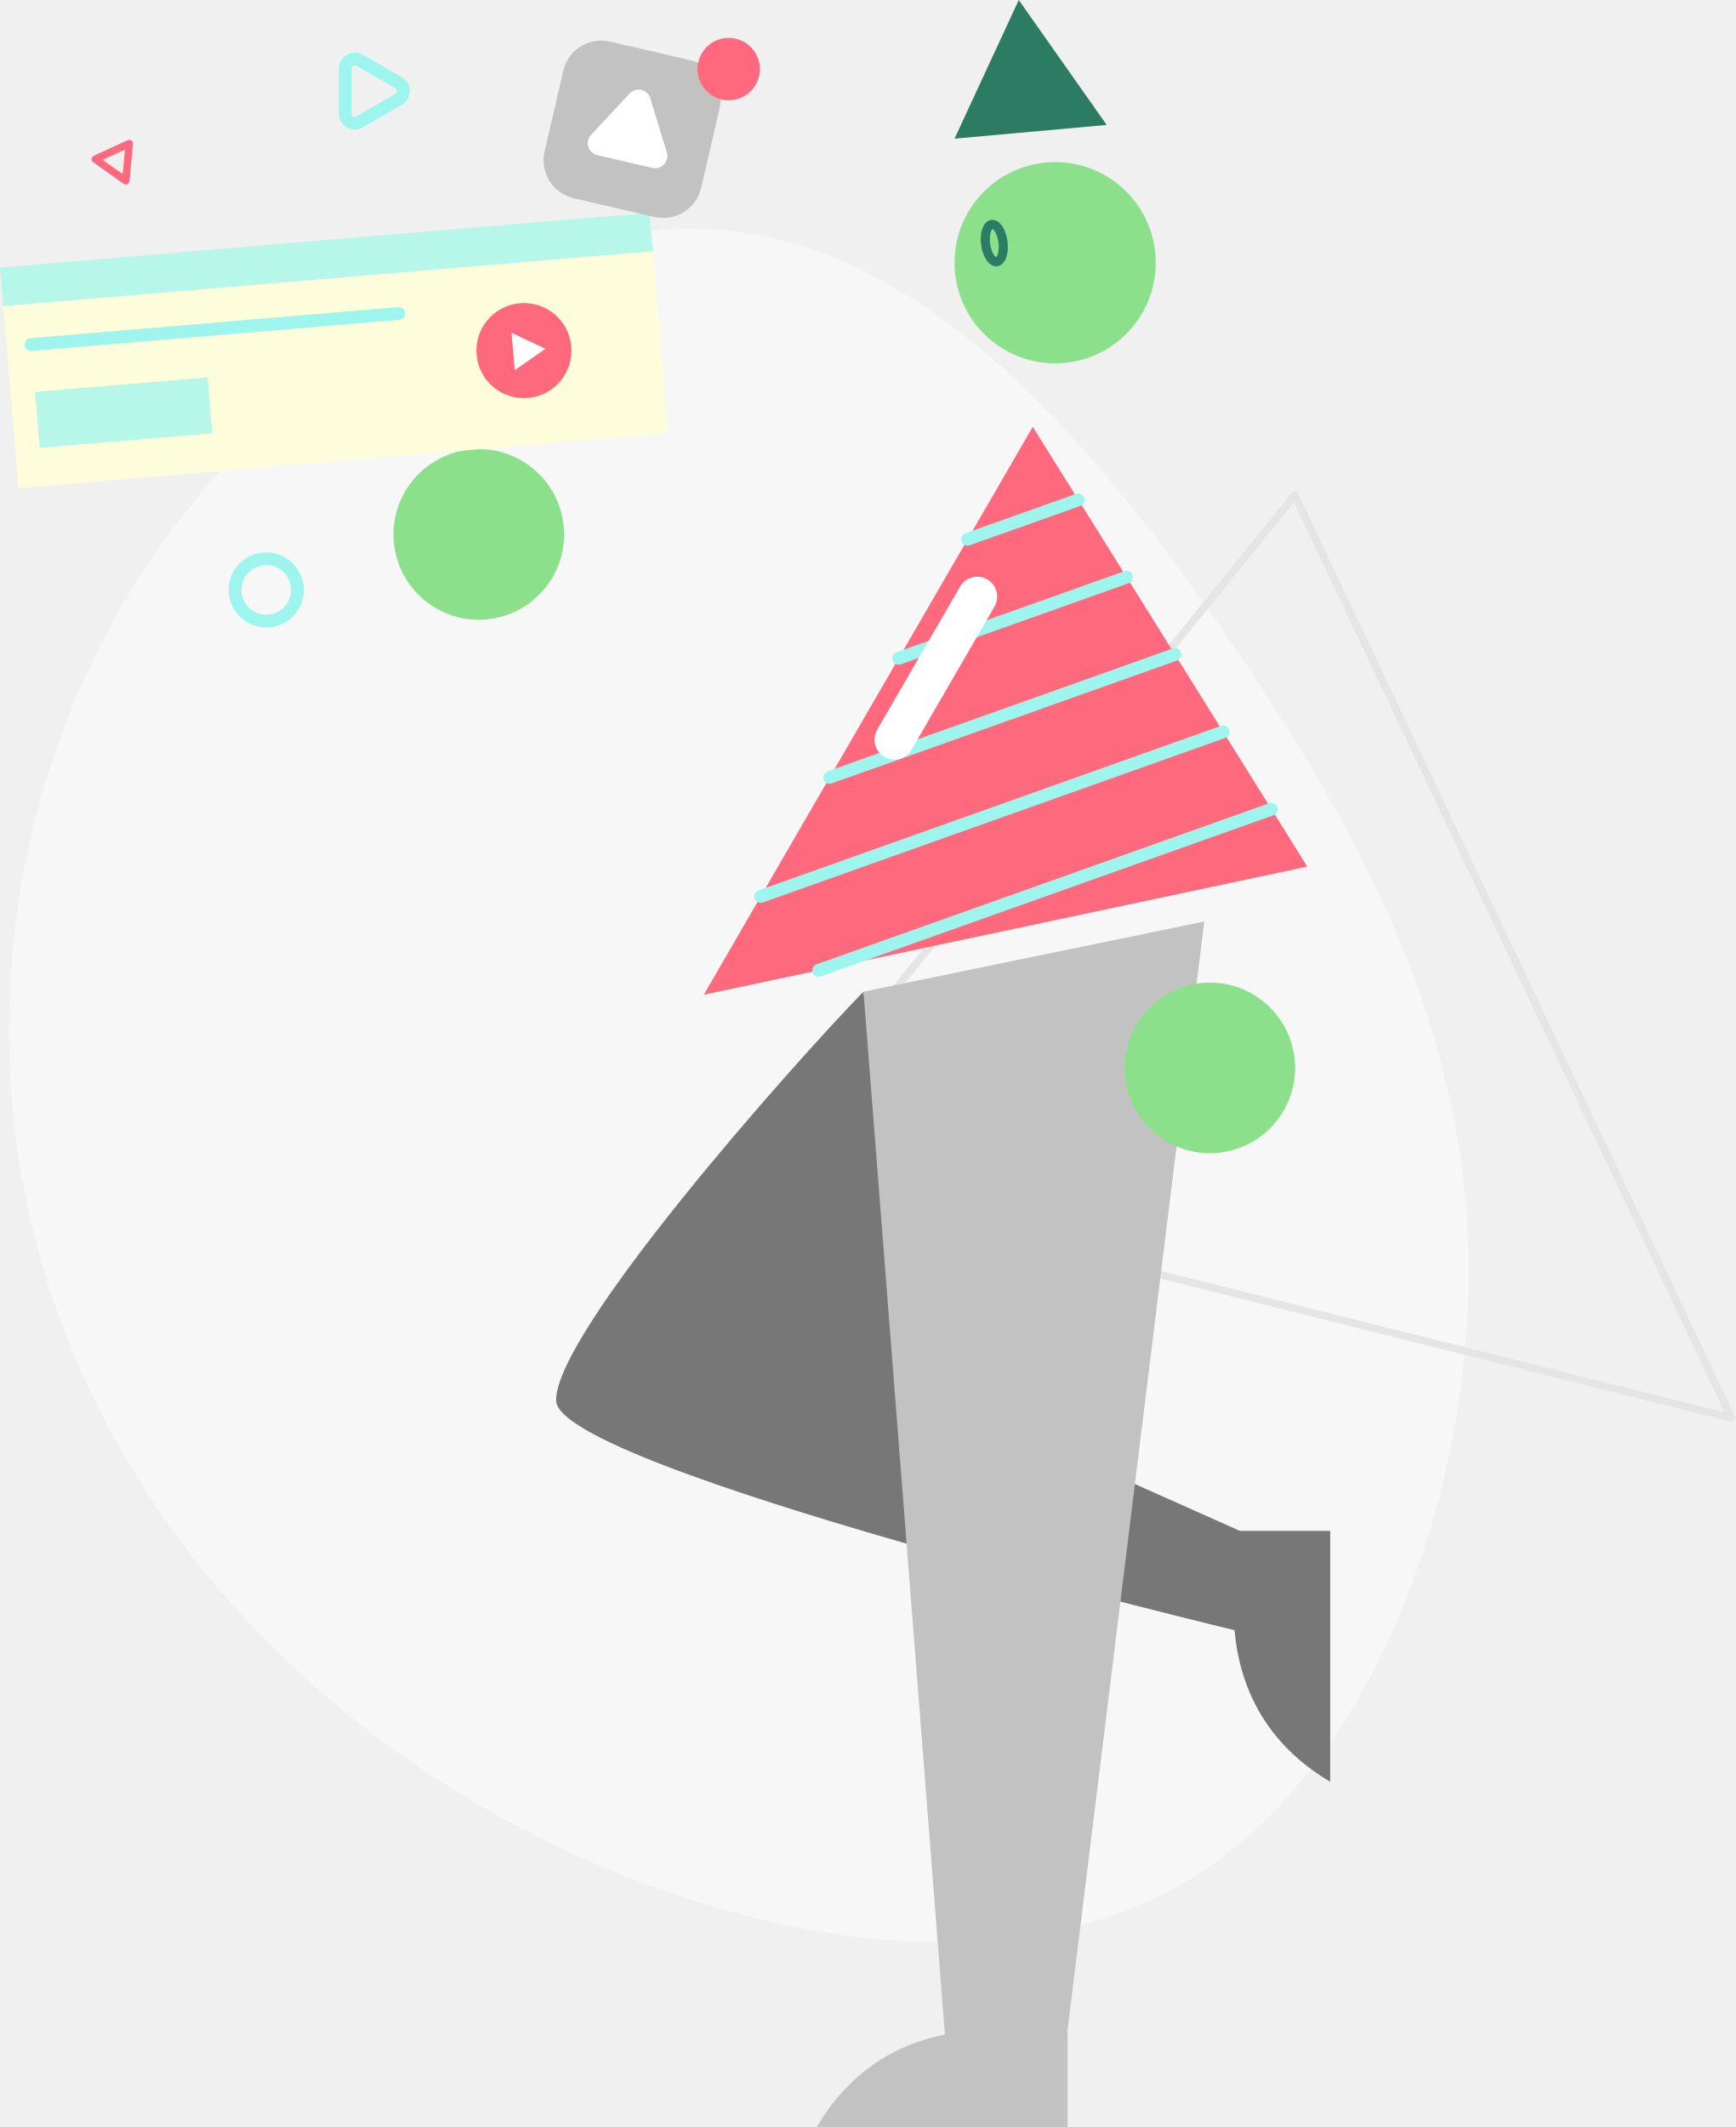
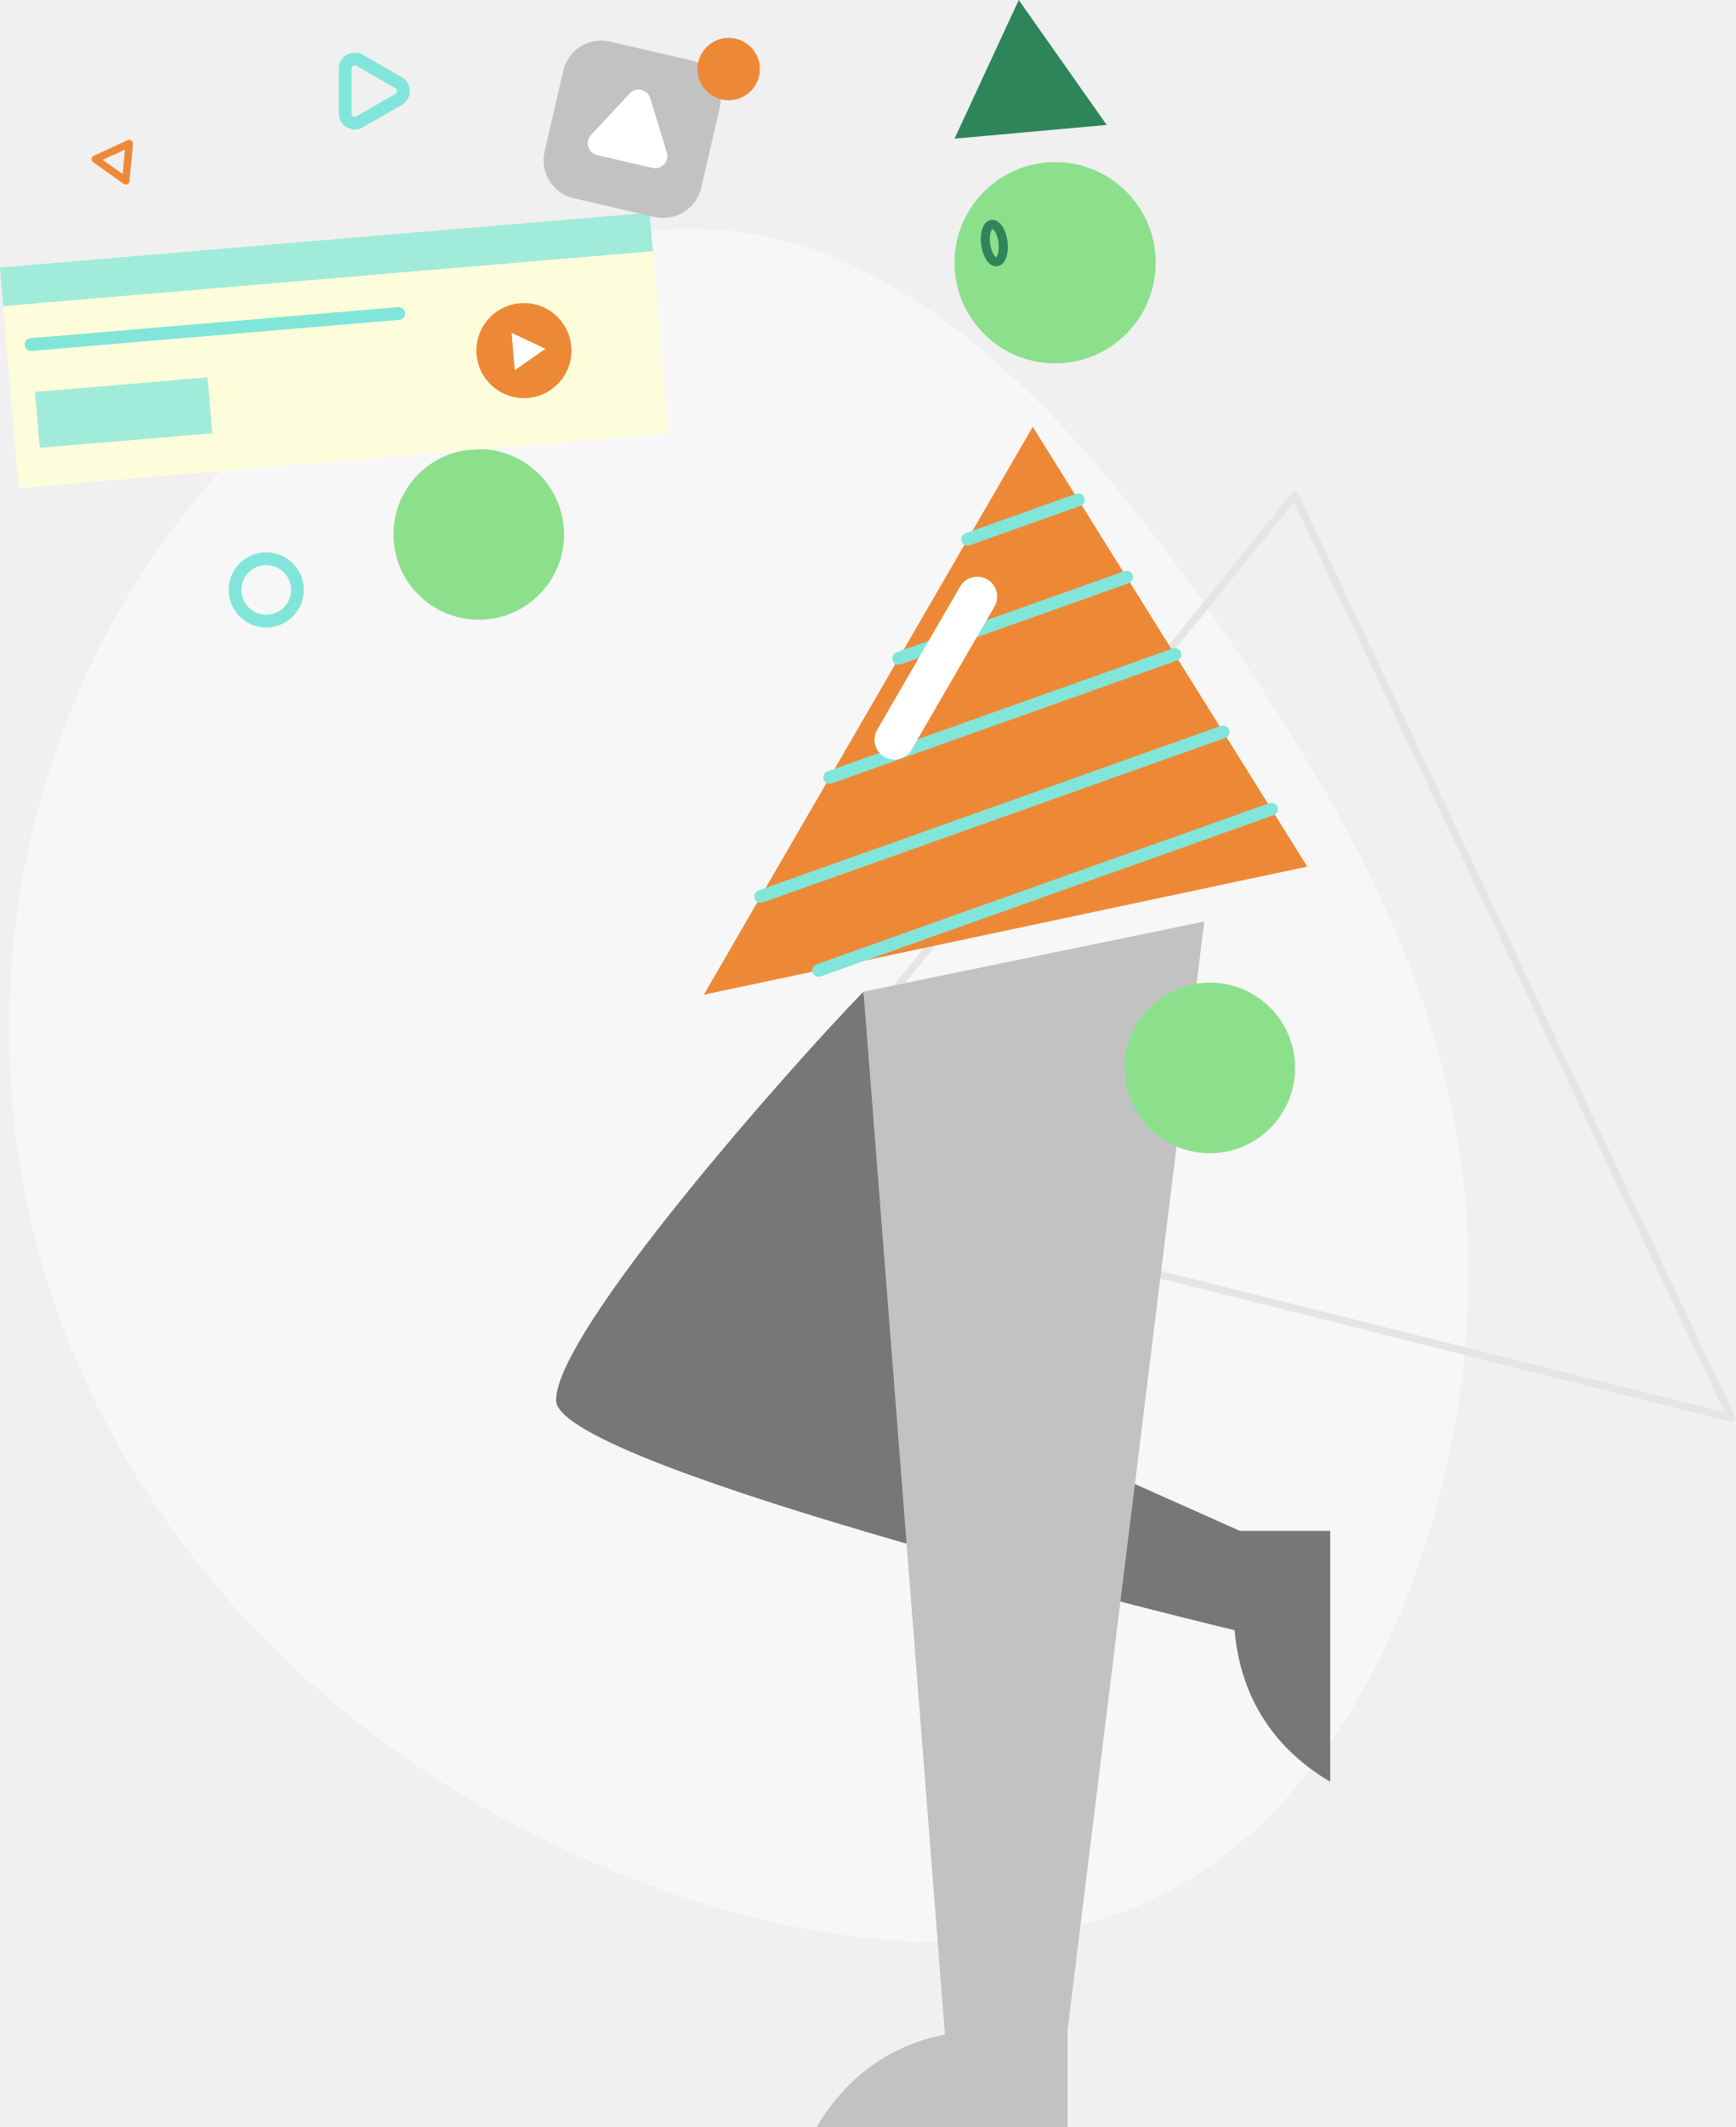
<svg xmlns="http://www.w3.org/2000/svg" viewBox="0 0 698.28 855.65">
  <defs>
-     <style>.cls-1{fill:#f7f7f7;}.cls-13,.cls-14,.cls-15,.cls-2,.cls-5{fill:none;stroke-linecap:round;stroke-linejoin:round;}.cls-2{stroke:#e5e5e5;stroke-width:3.06px;}.cls-3{fill:#777;}.cls-4,.cls-9{fill:#8ce08c;}.cls-5{stroke:#2b7c63;stroke-width:3.65px;}.cls-6{fill:#fe697d;}.cls-7{fill:#2b7c63;}.cls-8{fill:#c2c2c2;}.cls-9{fill-rule:evenodd;}.cls-10{fill:#fefddb;}.cls-11{fill:#9ef5ee;opacity:0.75;}.cls-12{fill:#fff;}.cls-13{stroke:#fe697d;stroke-width:3px;}.cls-14{stroke:#9ef5ee;stroke-width:5.14px;}.cls-15{stroke:#fff;stroke-width:16px;}</style>
+     <style>.cls-1{fill:#f7f7f7;}.cls-13,.cls-14,.cls-15,.cls-2,.cls-5{fill:none;stroke-linecap:round;stroke-linejoin:round;}.cls-2{stroke:#e5e5e5;stroke-width:3.06px;}.cls-3{fill:#777;}.cls-4,.cls-9{fill:#8ce08c;}.cls-5{stroke:#2f855a;stroke-width:3.65px;}.cls-6{fill:#ed8936;}.cls-7{fill:#2f855a;}.cls-8{fill:#c2c2c2;}.cls-9{fill-rule:evenodd;}.cls-10{fill:#fefddb;}.cls-11{fill:#81e6d9;opacity:0.75;}.cls-12{fill:#fff;}.cls-13{stroke:#ed8936;stroke-width:3px;}.cls-14{stroke:#81e6d9;stroke-width:5.14px;}.cls-15{stroke:#fff;stroke-width:16px;}</style>
  </defs>
  <g id="Layer_2" data-name="Layer 2">
    <g id="Layer_2-2" data-name="Layer 2">
      <path class="cls-1" d="M499.3,264.27c52.83,78.54,92.1,155.35,91.63,249.19-.63,94-41.16,204.87-120,247-79,42.27-196.2,15.61-285.62-38.8-89.42-54.57-150.93-137-172.7-229.47S8.81,297.39,65.74,217.9,218.41,81.8,299.32,93.62,446.46,185.57,499.3,264.27Z" />
      <path class="cls-2" d="M521,199.25,301,471.19l395.74,99.19Z" />
      <path class="cls-3" d="M347.46,398.93C318.91,428.18,223,536.36,223.78,563.49s275.1,92.82,275.1,92.82V615.82l-59.14-26.38L347.55,400.16" />
      <circle class="cls-4" cx="424.58" cy="105.69" r="40.48" />
      <path class="cls-5" d="M396.61,98.28c-.55-4.14.56-7.71,2.49-8s3.94,2.89,4.49,7-.55,7.71-2.48,8S397.17,102.42,396.61,98.28Z" />
      <polygon class="cls-6" points="415.57 171.7 283.2 400.16 526.04 348.62 415.57 171.7" />
      <polygon class="cls-7" points="409.94 0 384.1 55.78 445.32 50.26 409.94 0" />
      <path class="cls-8" d="M399.33,816.76c-14,0-48.8,1.74-70.69,38.89H429.57V816.76Z" />
      <path class="cls-3" d="M496.38,646.08c0,14,1.74,48.8,38.89,70.69V615.84H496.38Z" />
      <polygon class="cls-8" points="347.46 398.93 484.59 370.71 429.57 816.76 380.45 821.3 347.46 398.93" />
      <path class="cls-9" d="M452.5,429.6a34.32,34.32,0,1,1,34.32,34.32A34.33,34.33,0,0,1,452.5,429.6Z" />
      <path class="cls-9" d="M158.33,215a34.32,34.32,0,1,1,34.31,34.31A34.31,34.31,0,0,1,158.33,215Z" />
      <rect class="cls-10" x="3.28" y="96.4" width="262.34" height="89.06" transform="translate(-11.39 11.82) rotate(-4.83)" />
      <rect class="cls-11" x="14.91" y="154.69" width="69.68" height="22.58" transform="translate(-13.8 4.78) rotate(-4.83)" />
      <rect class="cls-11" x="0.19" y="96.53" width="262.34" height="15.59" transform="translate(-8.32 11.43) rotate(-4.83)" />
      <circle class="cls-6" cx="210.82" cy="141.04" r="19.13" />
      <polygon class="cls-12" points="219.48 140.31 205.86 133.91 207.13 148.91 219.48 140.31" />
      <polygon class="cls-13" points="52.01 57.75 38.33 64.03 50.62 72.73 52.01 57.75" />
      <line class="cls-14" x1="12.48" y1="138.61" x2="160.43" y2="126.1" />
      <rect class="cls-8" x="222.06" y="19.67" width="64.69" height="64.69" rx="15.68" transform="translate(18.26 -55.99) rotate(13.02)" />
      <circle class="cls-6" cx="293.22" cy="27.79" r="12.55" />
      <circle class="cls-14" cx="107.14" cy="237.31" r="12.55" />
      <path class="cls-12" d="M253.38,37.61,237.83,54.28a4.9,4.9,0,0,0,2.48,8.12l22.21,5.14a4.91,4.91,0,0,0,5.8-6.21l-6.66-21.81A4.9,4.9,0,0,0,253.38,37.61Z" />
      <path class="cls-14" d="M138.9,27.56V45.64A3.88,3.88,0,0,0,144.73,49l15.65-9a3.89,3.89,0,0,0,0-6.74l-15.65-9A3.89,3.89,0,0,0,138.9,27.56Z" />
      <line class="cls-14" x1="389.37" y1="216.93" x2="433.91" y2="201.08" />
      <line class="cls-14" x1="361.62" y1="264.82" x2="453.34" y2="232.19" />
      <line class="cls-14" x1="333.87" y1="312.72" x2="472.77" y2="263.3" />
      <line class="cls-14" x1="306.11" y1="360.62" x2="492.2" y2="294.42" />
      <line class="cls-14" x1="329.41" y1="390.36" x2="511.62" y2="325.53" />
      <line class="cls-15" x1="393.25" y1="240" x2="359.9" y2="297.56" />
    </g>
  </g>
</svg>
